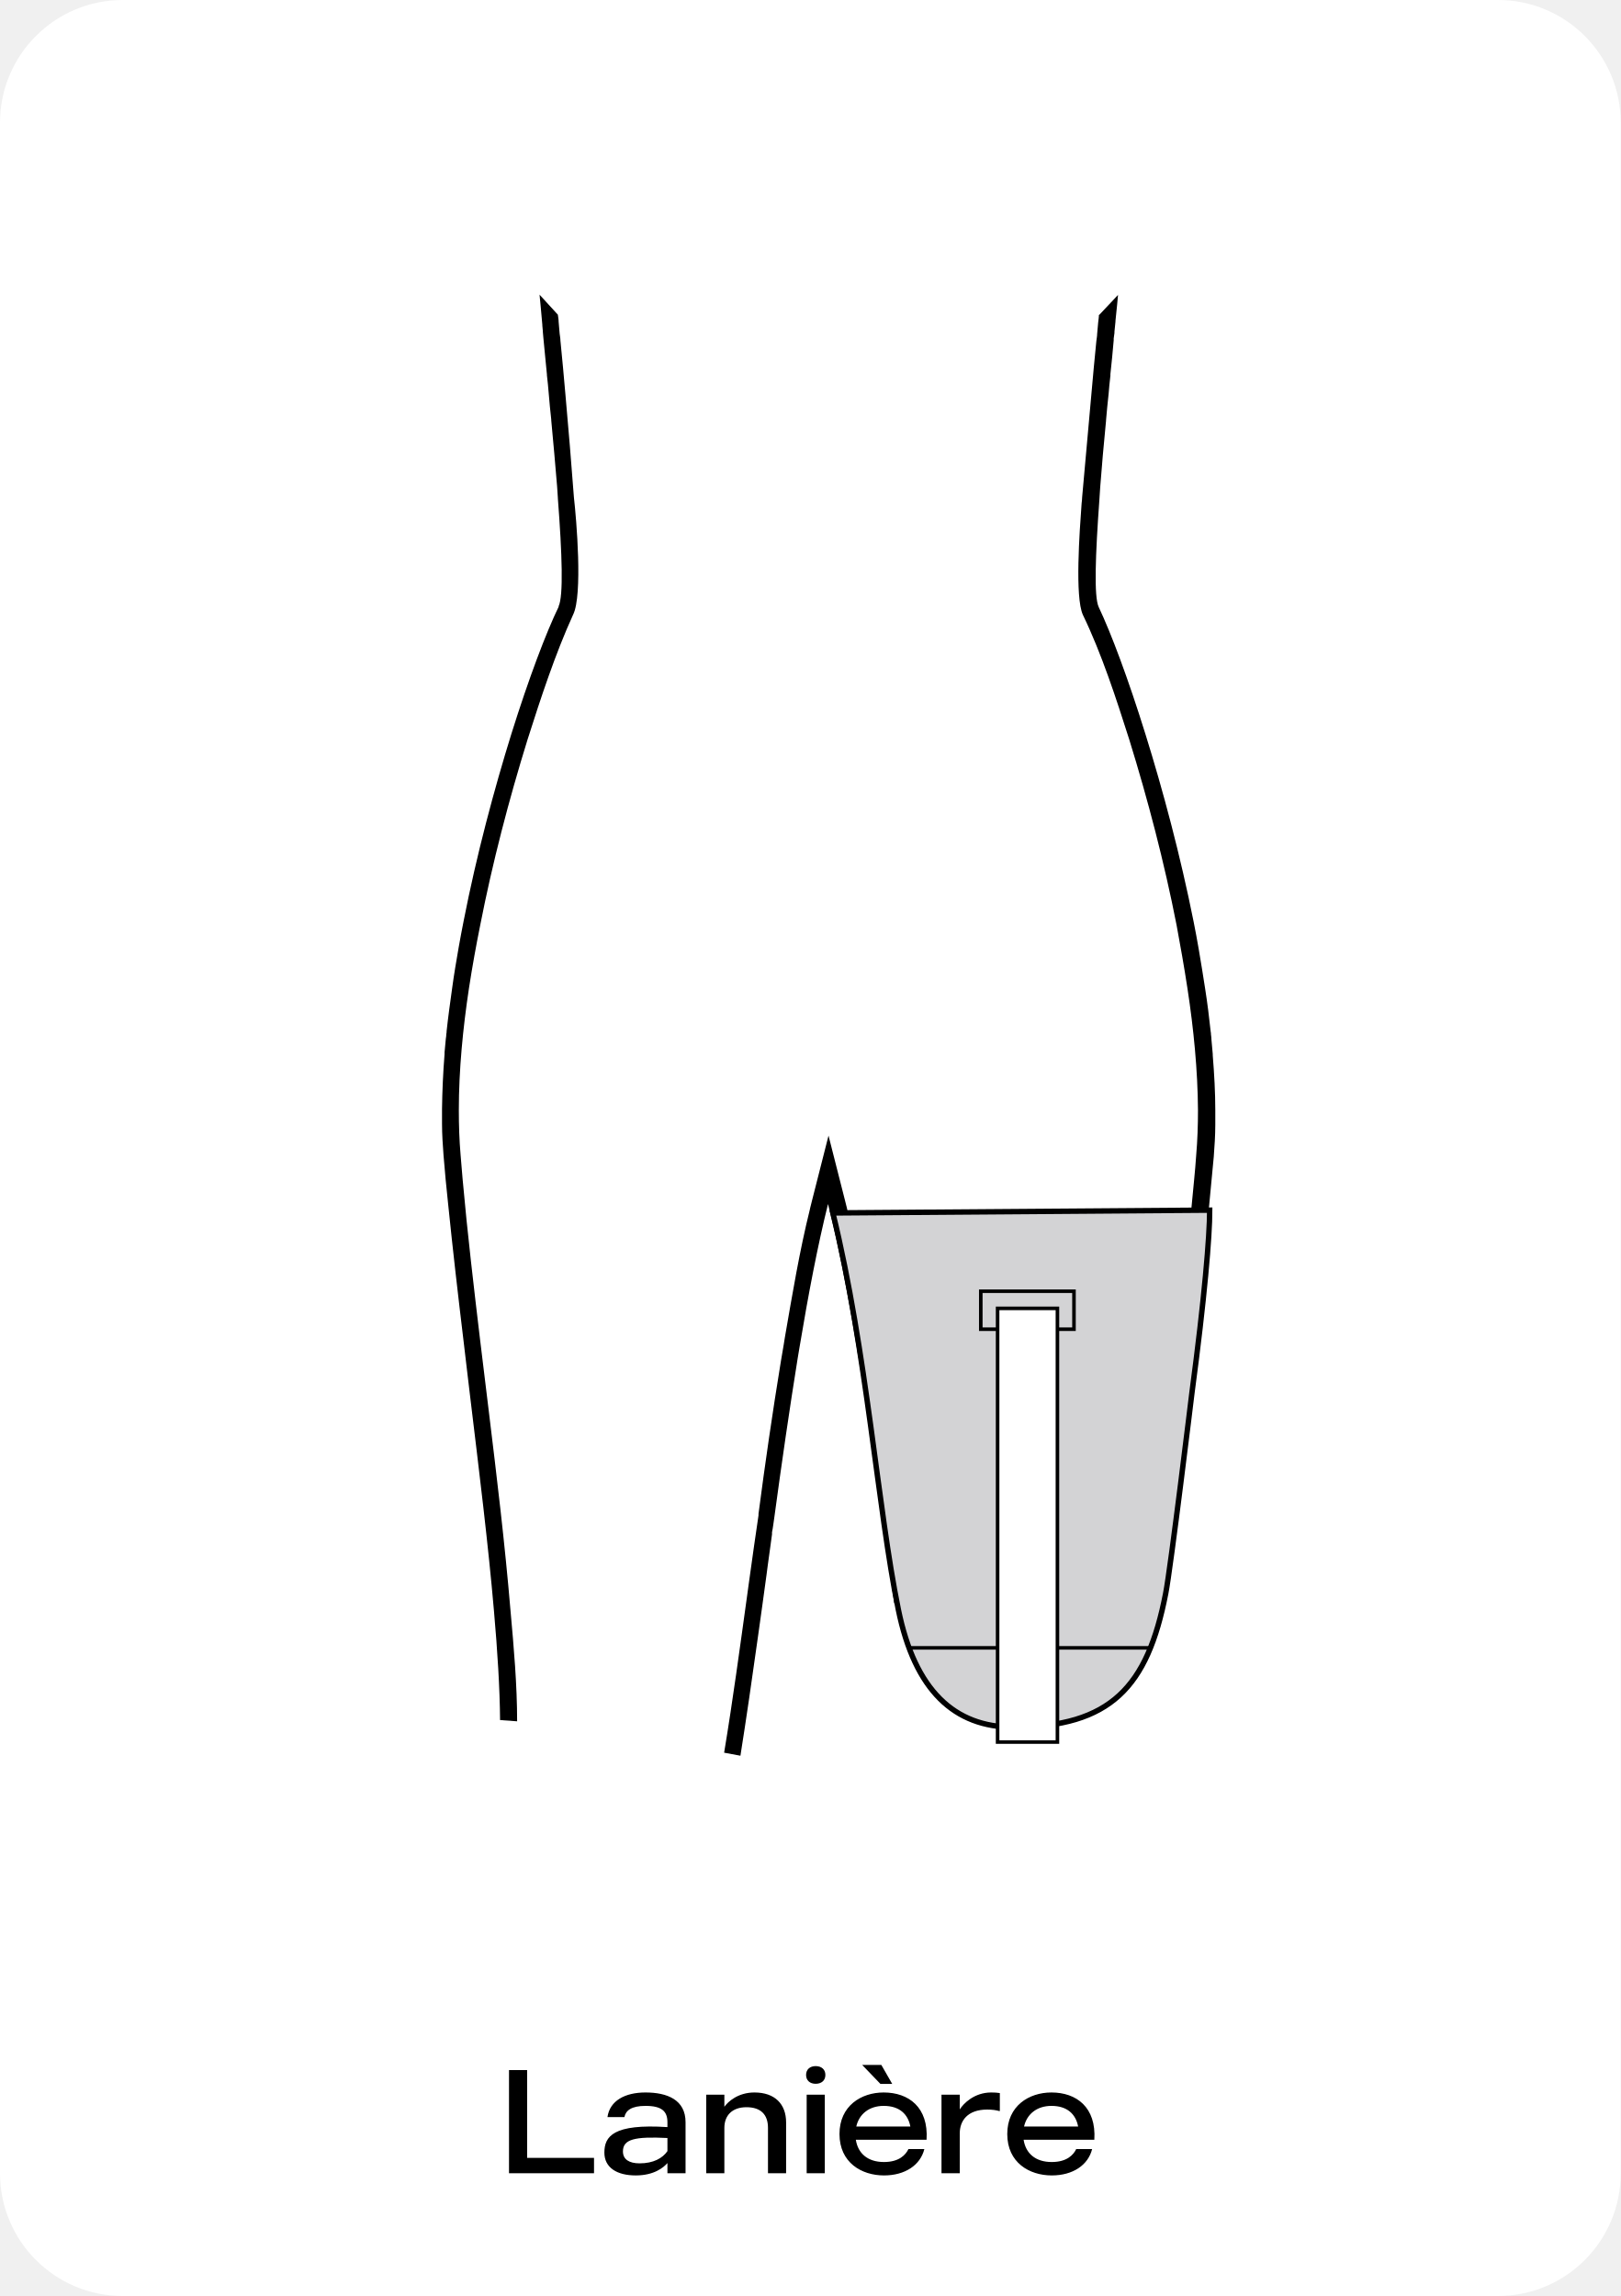
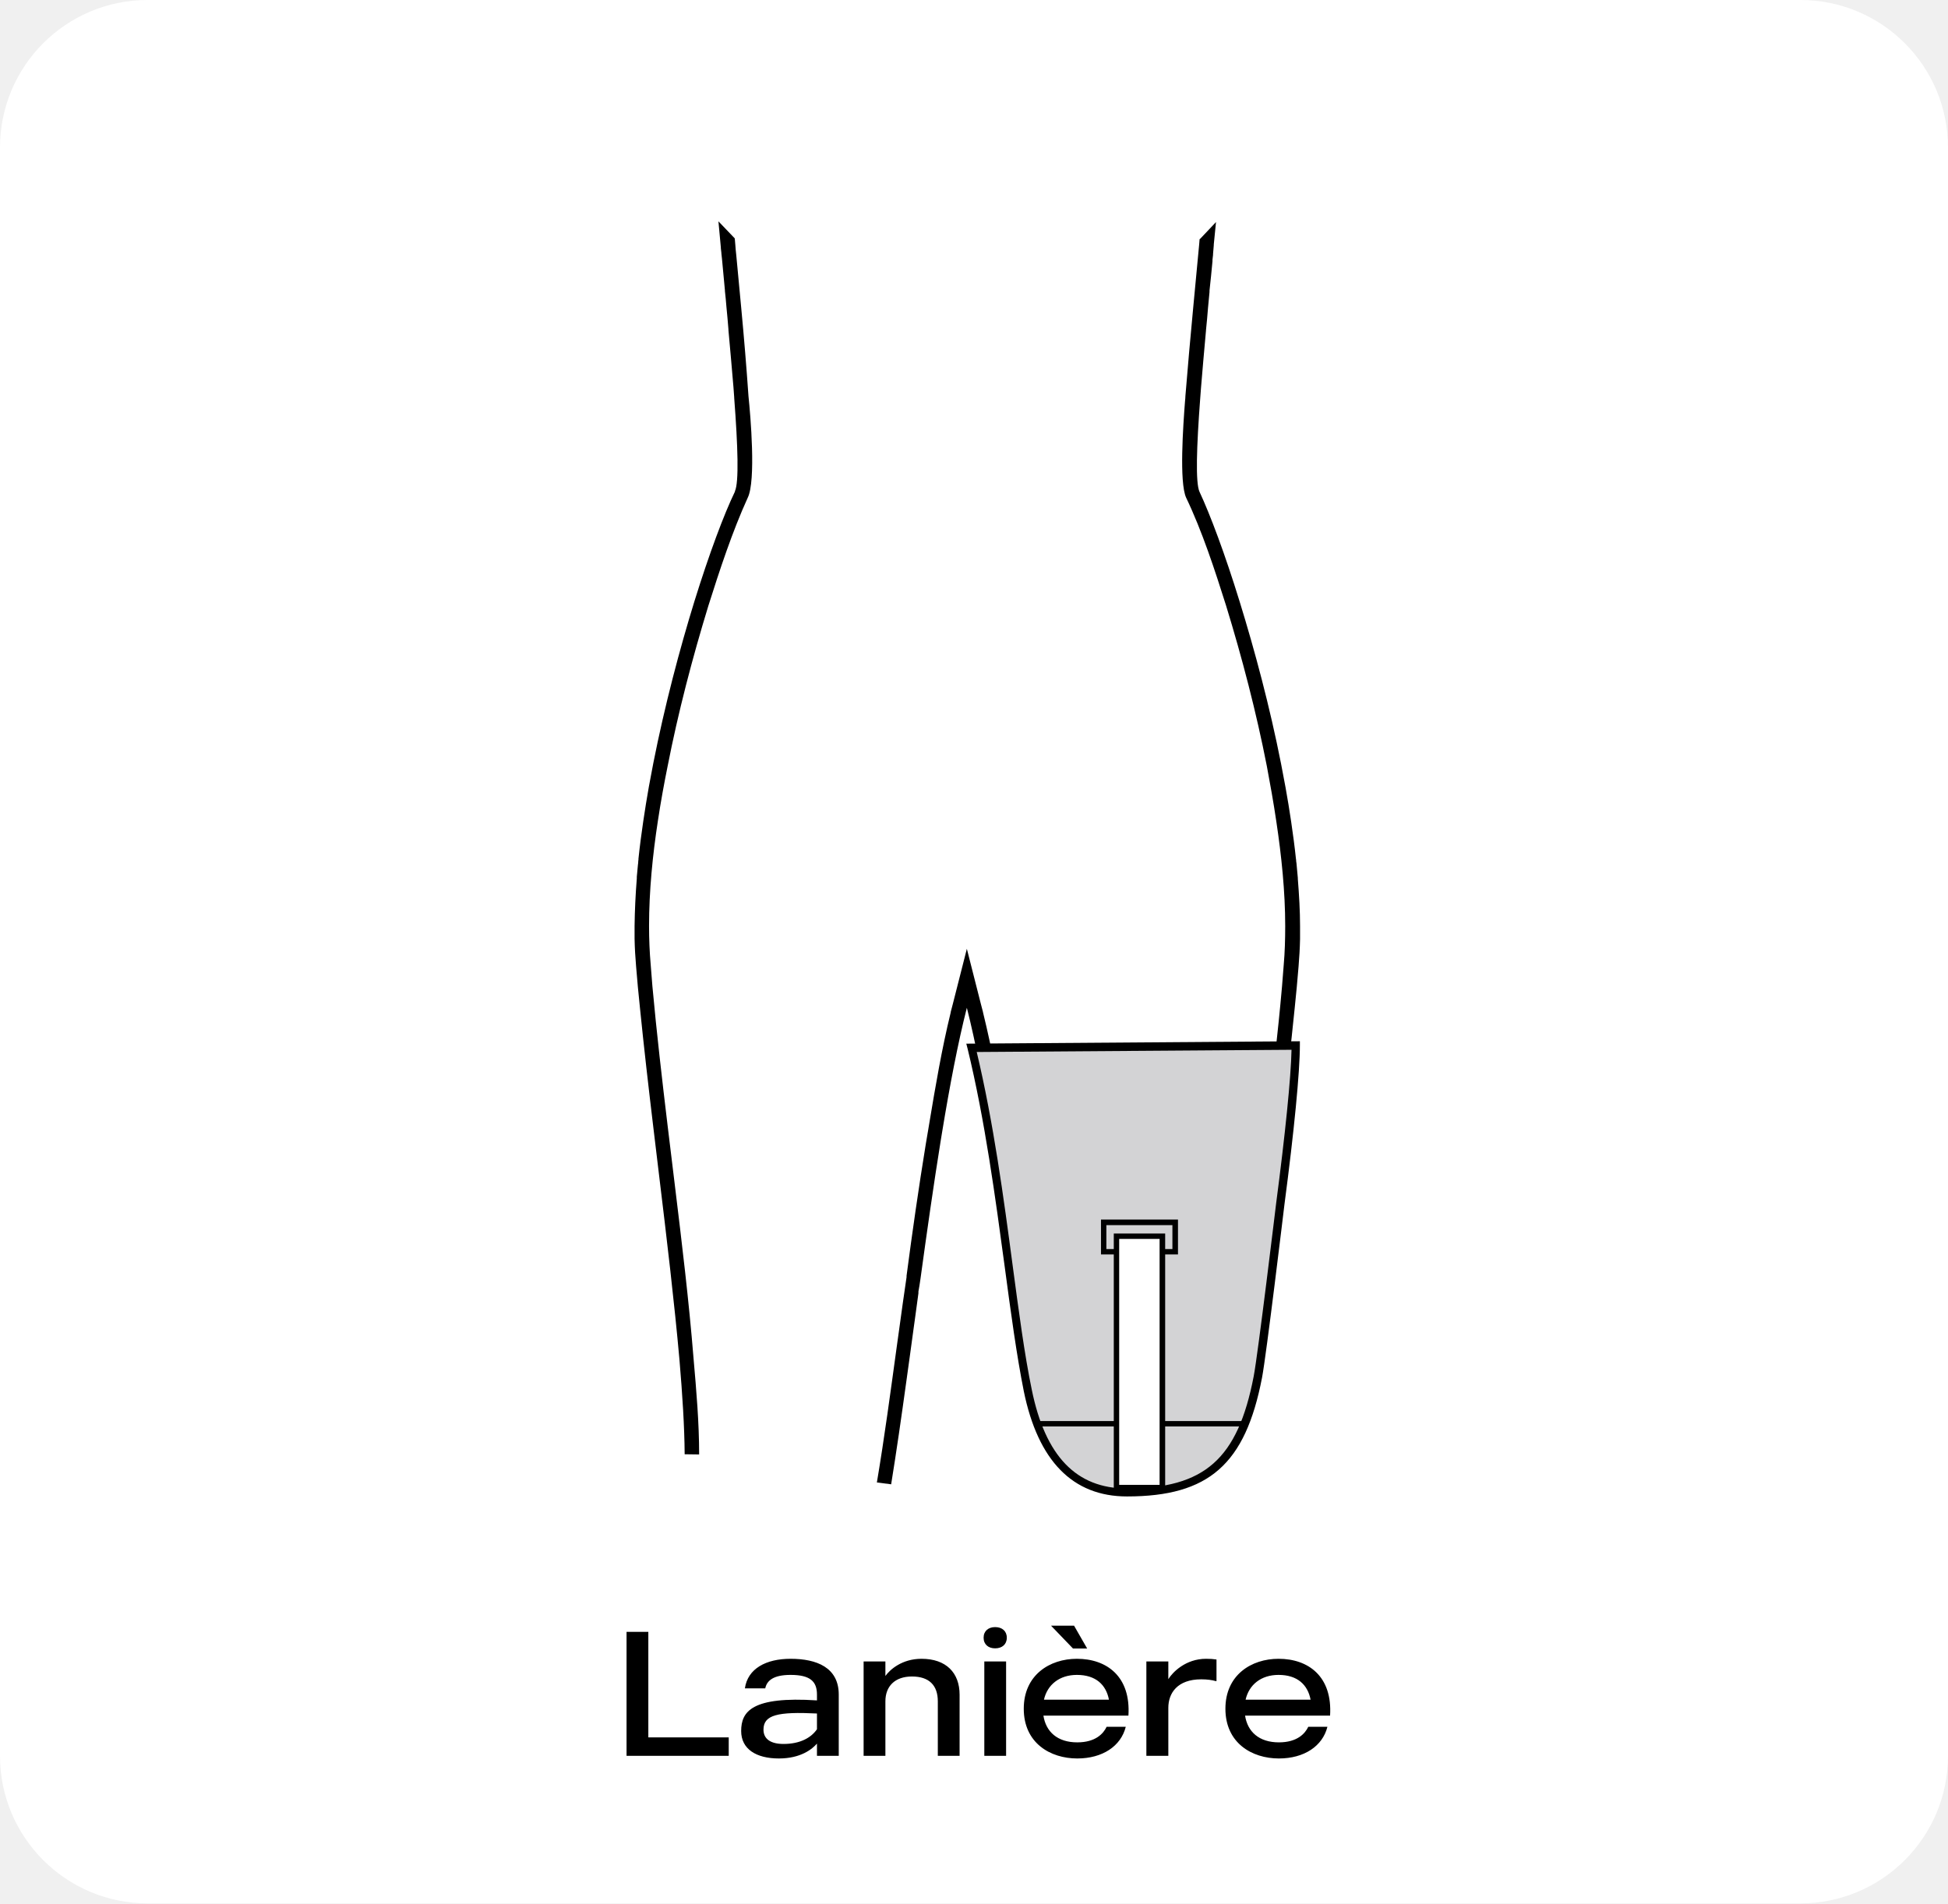
- <svg xmlns="http://www.w3.org/2000/svg" width="132" height="187" viewBox="0 0 132 187" fill="none">
-   <rect width="132" height="187" rx="10" fill="white" />
-   <path d="M48.38 175.752V177H41.456V168.6H42.932V175.752H48.38ZM52.571 170.424C54.335 170.424 55.835 171.012 55.835 172.848V177H54.359V176.172C54.047 176.532 53.279 177.18 51.779 177.18C50.243 177.18 49.223 176.544 49.223 175.32C49.223 174 49.943 172.956 54.359 173.244V172.848C54.359 171.96 53.903 171.516 52.571 171.516C51.431 171.516 50.963 171.888 50.855 172.428H49.475C49.667 171.084 50.915 170.424 52.571 170.424ZM54.359 175.2V174.132C51.695 174 50.735 174.228 50.735 175.224C50.735 175.872 51.239 176.196 52.091 176.196C53.219 176.196 53.963 175.776 54.359 175.2ZM61.444 170.424C63.112 170.424 64.024 171.372 64.024 172.86V177H62.548V173.304C62.548 172.224 61.96 171.624 60.796 171.624C59.632 171.624 58.996 172.296 58.996 173.304V177H57.52V170.604H58.996V171.588C59.296 171.168 60.112 170.424 61.444 170.424ZM65.699 177V170.604H67.175V177H65.699ZM66.431 169.716C65.975 169.716 65.651 169.452 65.651 168.996C65.651 168.54 65.975 168.276 66.431 168.276C66.899 168.276 67.223 168.54 67.223 168.996C67.223 169.452 66.899 169.716 66.431 169.716ZM71.972 170.424C74 170.424 75.632 171.624 75.464 174.276H69.704C69.872 175.368 70.652 176.088 71.996 176.088C73.244 176.088 73.772 175.488 73.988 175.032H75.284C74.96 176.34 73.712 177.18 71.996 177.18C70.172 177.18 68.372 176.136 68.372 173.808C68.372 171.516 70.136 170.424 71.972 170.424ZM69.74 173.196H74.144C73.952 172.188 73.256 171.516 71.972 171.516C70.784 171.516 69.968 172.188 69.74 173.196ZM71.78 168.18L72.668 169.728H71.708L70.22 168.18H71.78ZM80.724 170.424C81.012 170.424 81.18 170.436 81.432 170.472V171.936H81.384C81.132 171.864 80.808 171.816 80.4 171.816C78.78 171.816 78.168 172.752 78.168 173.748V177H76.68V170.604H78.168V171.804C78.456 171.336 79.344 170.424 80.724 170.424ZM85.636 170.424C87.664 170.424 89.296 171.624 89.128 174.276H83.368C83.536 175.368 84.316 176.088 85.66 176.088C86.908 176.088 87.436 175.488 87.652 175.032H88.948C88.624 176.34 87.376 177.18 85.66 177.18C83.836 177.18 82.036 176.136 82.036 173.808C82.036 171.516 83.8 170.424 85.636 170.424ZM83.404 173.196H87.808C87.616 172.188 86.92 171.516 85.636 171.516C84.448 171.516 83.632 172.188 83.404 173.196Z" fill="black" />
-   <g clip-path="url(#clip0_9391_4504)">
-     <rect width="63" height="119" transform="translate(36 24)" fill="white" />
-     <path fill-rule="evenodd" clip-rule="evenodd" d="M60.304 142.997C60.781 139.985 61.258 136.705 61.735 133.28C61.963 131.609 62.212 129.917 62.44 128.184L62.523 127.544C62.648 126.698 62.751 125.832 62.876 124.965V124.8C62.959 124.408 63 123.996 63.062 123.604C63.664 119.148 64.306 114.732 64.97 110.606C65.012 110.317 65.074 110.029 65.115 109.74C65.841 105.387 66.608 101.384 67.438 98.063C68.288 101.384 69.055 105.387 69.781 109.76C69.823 110.029 69.864 110.317 69.926 110.606C70.611 114.753 71.233 119.189 71.855 123.604C71.917 124.016 71.959 124.408 72.021 124.821V124.965C72.166 125.811 72.27 126.637 72.394 127.462L72.519 128.349C72.622 129.092 72.726 129.834 72.83 130.577H74.24C74.198 130.33 74.177 130.103 74.136 129.855C74.053 129.298 73.991 128.741 73.908 128.163C73.68 126.575 73.472 124.986 73.244 123.398V123.274C72.684 119.148 72.104 115.021 71.419 110.854C71.337 110.4 71.274 109.946 71.191 109.513C70.569 105.84 69.885 102.106 68.993 98.475V98.455C68.931 98.207 68.869 97.959 68.806 97.712L67.479 92.492L66.152 97.712C66.09 97.959 66.028 98.207 65.966 98.455V98.475C65.115 101.9 64.535 105.407 63.933 108.873C63.892 109.08 63.871 109.286 63.83 109.513C63.747 109.967 63.684 110.4 63.602 110.854C62.917 115.042 62.316 119.168 61.777 123.294V123.418C61.528 125.069 61.3 126.719 61.072 128.349C61.009 128.844 60.926 129.339 60.864 129.855C60.263 134.188 59.682 138.499 58.977 142.749" fill="black" />
-     <path fill-rule="evenodd" clip-rule="evenodd" d="M89.502 25.63C89.502 25.836 89.461 26.043 89.44 26.269C89.419 26.579 89.378 26.888 89.357 27.198C89.357 27.384 89.316 27.569 89.295 27.755C89.15 29.24 89.005 30.705 88.88 32.191C88.631 34.955 88.382 37.72 88.134 40.505C88.134 40.649 88.113 40.814 88.092 41C87.926 43.269 87.532 48.633 88.196 50.078C89.73 53.255 90.912 56.907 91.97 60.228C93.505 65.18 94.832 70.275 95.827 75.351C96.138 77.022 96.449 78.775 96.719 80.55C97.217 83.809 97.548 87.172 97.569 90.411C97.569 91.649 97.528 92.887 97.424 94.084C97.382 94.744 97.32 95.404 97.258 96.064C96.864 100.479 96.346 104.853 95.827 109.206C95.599 111.208 95.35 113.229 95.101 115.231C94.479 120.347 93.836 125.484 93.359 130.601H94.79C95.246 125.464 95.952 119.687 96.677 113.766C96.864 112.301 97.03 110.836 97.217 109.371C97.673 105.596 98.108 101.8 98.482 98.148C98.606 96.807 98.73 95.507 98.855 94.207C98.917 93.362 98.979 92.495 98.979 91.608C98.979 91.216 98.979 90.803 98.979 90.411C98.979 88.988 98.896 87.482 98.772 85.955V85.852C98.73 85.46 98.71 85.089 98.668 84.697C98.668 84.552 98.647 84.408 98.627 84.243C98.627 84.181 98.627 84.119 98.606 84.036C98.482 82.881 98.336 81.684 98.15 80.508C97.984 79.456 97.818 78.383 97.631 77.311C97.507 76.568 97.362 75.825 97.217 75.082C96.138 69.677 94.707 64.334 93.297 59.816C91.887 55.277 90.498 51.584 89.482 49.438C89.088 48.592 89.212 45.229 89.544 40.629C89.564 40.298 89.585 39.989 89.606 39.68C89.73 38.008 89.896 36.172 90.083 34.254V34.212C90.145 33.511 90.207 32.809 90.29 32.087C90.332 31.592 90.373 31.097 90.436 30.602V30.478C90.539 29.57 90.622 28.642 90.705 27.714V27.569L90.767 27.115V27.074V27.012L90.85 26.187V26.125C90.933 25.424 91.058 24.021 91.058 24.021L89.523 25.651L89.502 25.63ZM42.117 140.194C42.117 137.223 41.848 134.17 41.578 131.178C41.122 125.732 40.459 120.265 39.795 114.818C39.567 112.941 39.339 111.084 39.111 109.206C38.592 104.853 38.074 100.479 37.68 96.064C37.617 95.404 37.576 94.744 37.514 94.084C37.41 92.887 37.369 91.67 37.369 90.411C37.369 87.152 37.7 83.748 38.198 80.467C38.468 78.714 38.779 77.001 39.111 75.351C40.106 70.275 41.433 65.18 42.968 60.228C44.025 56.907 45.228 53.234 46.68 50.057C47.468 48.468 46.949 42.32 46.742 40.505C46.535 37.74 46.306 34.976 46.058 32.211C45.933 30.726 45.788 29.22 45.643 27.734C45.643 27.549 45.601 27.363 45.581 27.177C45.56 26.847 45.518 26.538 45.498 26.207C45.498 26.022 45.456 25.816 45.435 25.63L43.942 24C43.942 24 44.108 25.651 44.17 26.455V26.517L44.212 26.971V27.033L44.254 27.507C44.357 28.518 44.44 29.509 44.544 30.499V30.561C44.606 31.056 44.648 31.551 44.689 32.026C44.751 32.748 44.813 33.47 44.896 34.171V34.233C45.083 36.131 45.228 37.947 45.373 39.618C45.394 39.927 45.415 40.257 45.435 40.546V40.587C45.788 45.188 45.892 48.53 45.498 49.376V49.417C44.461 51.563 43.071 55.235 41.661 59.733C40.251 64.272 38.82 69.595 37.763 75C37.617 75.743 37.472 76.485 37.348 77.207C37.161 78.28 36.975 79.374 36.83 80.447C36.664 81.643 36.498 82.819 36.373 83.995C36.373 84.057 36.373 84.14 36.352 84.201C36.352 84.325 36.332 84.449 36.311 84.593C36.27 84.965 36.249 85.336 36.207 85.707V85.79V85.852C36.083 87.379 36.021 88.885 36 90.308C36 90.721 36 91.113 36 91.525C36 92.413 36.062 93.258 36.124 94.104C36.228 95.404 36.352 96.725 36.498 98.066C36.871 101.717 37.306 105.513 37.763 109.289C37.929 110.754 38.115 112.218 38.281 113.663C39.028 119.852 39.774 125.876 40.23 131.199C40.521 134.5 40.707 137.512 40.728 140.091" fill="black" />
-     <path d="M67.832 98.789C70.611 110.137 71.482 122.866 73.162 131.077C74.51 137.7 77.745 140.671 82.535 140.671C90.457 140.671 93.463 137.39 94.936 129.798C95.35 127.714 97.072 113.479 97.072 113.479C98.109 105.68 98.523 100.688 98.523 98.562L67.832 98.789Z" fill="#D3D3D5" stroke="black" stroke-width="0.44" stroke-miterlimit="10" />
-     <path d="M74.157 134.211H93.712" stroke="black" stroke-width="0.29" stroke-miterlimit="10" />
-     <path d="M87.47 105.164H79.88V108.259H87.47V105.164Z" stroke="black" stroke-width="0.29" stroke-miterlimit="10" />
-     <path d="M86.122 106.562H81.249V141.883H86.122V106.562Z" fill="white" stroke="black" stroke-width="0.29" stroke-miterlimit="10" />
-   </g>
-   <defs>
-     <clipPath id="clip0_9391_4504">
-       <rect width="63" height="119" fill="white" transform="translate(36 24)" />
-     </clipPath>
-   </defs>
+ <svg xmlns="http://www.w3.org/2000/svg" width="132" height="129" viewBox="0 0 132 129" fill="none">
+   <rect width="132" height="129" rx="10" fill="white" />
+   <path d="M49.38 117.752V119H42.456V110.6H43.932V117.752H49.38ZM53.571 112.424C55.335 112.424 56.835 113.012 56.835 114.848V119H55.359V118.172C55.047 118.532 54.279 119.18 52.779 119.18C51.243 119.18 50.223 118.544 50.223 117.32C50.223 116 50.943 114.956 55.359 115.244V114.848C55.359 113.96 54.903 113.516 53.571 113.516C52.431 113.516 51.963 113.888 51.855 114.428H50.475C50.667 113.084 51.915 112.424 53.571 112.424ZM55.359 117.2V116.132C52.695 116 51.735 116.228 51.735 117.224C51.735 117.872 52.239 118.196 53.091 118.196C54.219 118.196 54.963 117.776 55.359 117.2ZM62.444 112.424C64.112 112.424 65.024 113.372 65.024 114.86V119H63.548V115.304C63.548 114.224 62.96 113.624 61.796 113.624C60.632 113.624 59.996 114.296 59.996 115.304V119H58.52V112.604H59.996V113.588C60.296 113.168 61.112 112.424 62.444 112.424ZM66.699 119V112.604H68.175V119H66.699ZM67.431 111.716C66.975 111.716 66.651 111.452 66.651 110.996C66.651 110.54 66.975 110.276 67.431 110.276C67.899 110.276 68.223 110.54 68.223 110.996C68.223 111.452 67.899 111.716 67.431 111.716ZM72.972 112.424C75 112.424 76.632 113.624 76.464 116.276H70.704C70.872 117.368 71.652 118.088 72.996 118.088C74.244 118.088 74.772 117.488 74.988 117.032H76.284C75.96 118.34 74.712 119.18 72.996 119.18C71.172 119.18 69.372 118.136 69.372 115.808C69.372 113.516 71.136 112.424 72.972 112.424ZM70.74 115.196H75.144C74.952 114.188 74.256 113.516 72.972 113.516C71.784 113.516 70.968 114.188 70.74 115.196ZM72.78 110.18L73.668 111.728H72.708L71.22 110.18H72.78ZM81.724 112.424C82.012 112.424 82.18 112.436 82.432 112.472V113.936H82.384C82.132 113.864 81.808 113.816 81.4 113.816C79.78 113.816 79.168 114.752 79.168 115.748V119H77.68V112.604H79.168V113.804C79.456 113.336 80.344 112.424 81.724 112.424ZM86.636 112.424C88.664 112.424 90.296 113.624 90.128 116.276H84.368C84.536 117.368 85.316 118.088 86.66 118.088C87.908 118.088 88.436 117.488 88.652 117.032H89.948C89.624 118.34 88.376 119.18 86.66 119.18C84.836 119.18 83.036 118.136 83.036 115.808C83.036 113.516 84.8 112.424 86.636 112.424ZM84.404 115.196H88.808C88.616 114.188 87.92 113.516 86.636 113.516C85.448 113.516 84.632 114.188 84.404 115.196Z" fill="black" />
+   <path fill-rule="evenodd" clip-rule="evenodd" d="M60.386 100.598C60.739 98.424 61.078 96.06 61.417 93.609C61.581 92.402 61.757 91.182 61.92 89.95L61.983 89.498C62.071 88.882 62.147 88.266 62.234 87.65V87.537C62.285 87.248 62.335 86.958 62.373 86.669C62.813 83.463 63.265 80.283 63.743 77.316C63.781 77.102 63.806 76.901 63.844 76.7C64.359 73.57 64.912 70.678 65.516 68.302C66.119 70.691 66.672 73.57 67.188 76.713C67.225 76.914 67.251 77.115 67.288 77.316C67.766 80.296 68.231 83.489 68.671 86.669C68.709 86.971 68.746 87.26 68.784 87.537V87.65C68.885 88.253 68.96 88.857 69.048 89.448L69.136 90.089C69.212 90.629 69.287 91.157 69.362 91.685H70.368C70.343 91.509 70.318 91.346 70.293 91.17C70.242 90.767 70.18 90.365 70.129 89.963C69.978 88.819 69.815 87.675 69.652 86.543V86.456C69.262 83.489 68.835 80.522 68.344 77.517C68.294 77.19 68.244 76.876 68.181 76.549C67.741 73.909 67.251 71.219 66.609 68.604V68.591C66.559 68.415 66.521 68.24 66.471 68.064L65.516 64.305L64.56 68.064C64.51 68.24 64.472 68.415 64.422 68.591V68.617C63.819 71.081 63.391 73.608 62.976 76.097C62.951 76.248 62.926 76.398 62.901 76.549C62.85 76.876 62.788 77.19 62.737 77.517C62.247 80.522 61.82 83.501 61.43 86.468V86.556C61.254 87.738 61.09 88.919 60.927 90.114C60.877 90.478 60.827 90.83 60.776 91.195C60.349 94.3 59.934 97.418 59.419 100.473" fill="black" />
+   <path fill-rule="evenodd" clip-rule="evenodd" d="M81.293 16.144C81.28 16.295 81.267 16.446 81.255 16.597C81.23 16.823 81.217 17.037 81.192 17.263C81.179 17.401 81.167 17.539 81.154 17.665C81.054 18.734 80.953 19.79 80.853 20.858C80.664 22.845 80.488 24.843 80.325 26.842C80.325 26.943 80.312 27.056 80.299 27.194C80.174 28.829 79.897 32.688 80.375 33.731C81.469 36.019 82.323 38.647 83.078 41.035C84.171 44.593 85.127 48.264 85.843 51.922C86.07 53.129 86.296 54.386 86.485 55.669C86.837 58.007 87.088 60.433 87.088 62.759C87.088 63.651 87.063 64.544 86.987 65.399C86.95 65.877 86.912 66.354 86.874 66.832C86.598 70 86.221 73.143 85.856 76.286C85.68 77.731 85.504 79.177 85.328 80.623C84.875 84.306 84.423 87.99 84.083 91.686H85.102C85.441 87.99 85.931 83.829 86.447 79.579C86.573 78.523 86.698 77.467 86.824 76.411C87.151 73.683 87.465 70.968 87.729 68.341C87.83 67.385 87.918 66.43 87.993 65.499C88.043 64.896 88.081 64.267 88.094 63.639C88.094 63.35 88.094 63.061 88.094 62.771C88.094 61.741 88.031 60.672 87.943 59.566V59.503C87.918 59.226 87.893 58.95 87.867 58.673C87.867 58.573 87.842 58.459 87.83 58.359C87.83 58.309 87.83 58.258 87.817 58.221C87.729 57.378 87.616 56.536 87.49 55.681C87.377 54.914 87.251 54.147 87.113 53.381C87.013 52.853 86.912 52.312 86.811 51.784C86.045 47.887 85.014 44.053 84.008 40.797C83.002 37.528 81.997 34.863 81.28 33.329C81.003 32.726 81.079 30.312 81.33 26.981C81.343 26.742 81.368 26.528 81.381 26.302C81.481 25.095 81.594 23.775 81.72 22.405V22.379C81.77 21.877 81.821 21.374 81.858 20.858C81.896 20.506 81.921 20.142 81.959 19.79V19.689C82.034 19.035 82.097 18.369 82.16 17.703V17.602L82.198 17.275V17.25V17.213L82.248 16.622V16.571C82.298 16.069 82.399 15.05 82.399 15.05L81.293 16.219V16.144ZM47.375 98.575C47.375 96.425 47.186 94.238 46.998 92.088C46.683 88.166 46.206 84.243 45.728 80.321C45.565 78.976 45.401 77.631 45.238 76.286C44.861 73.143 44.496 70 44.207 66.832C44.169 66.354 44.131 65.877 44.094 65.399C44.018 64.544 43.981 63.664 43.981 62.759C43.981 60.408 44.219 57.969 44.584 55.606C44.773 54.349 44.999 53.117 45.238 51.935C45.954 48.277 46.91 44.618 48.003 41.048C48.758 38.659 49.625 36.019 50.669 33.731C51.234 32.587 50.857 28.175 50.719 26.855C50.581 24.869 50.417 22.882 50.229 20.896C50.128 19.827 50.027 18.746 49.927 17.678C49.914 17.539 49.902 17.401 49.889 17.275C49.864 17.049 49.839 16.81 49.826 16.584C49.814 16.446 49.801 16.307 49.789 16.157L48.682 15C48.682 15 48.795 16.182 48.846 16.773V16.823L48.883 17.15V17.187L48.921 17.527C48.984 18.256 49.059 18.973 49.122 19.677V19.727C49.16 20.079 49.198 20.431 49.223 20.783C49.273 21.311 49.323 21.814 49.361 22.329V22.379C49.487 23.75 49.6 25.057 49.701 26.251C49.713 26.478 49.738 26.704 49.751 26.93V26.968C50.002 30.274 50.078 32.675 49.801 33.291V33.317C49.059 34.85 48.066 37.503 47.061 40.734C46.055 43.99 45.037 47.837 44.27 51.721C44.169 52.262 44.069 52.79 43.968 53.318C43.83 54.097 43.704 54.877 43.591 55.643C43.465 56.498 43.352 57.353 43.264 58.195C43.264 58.246 43.264 58.296 43.251 58.346C43.251 58.434 43.239 58.535 43.226 58.623C43.201 58.899 43.176 59.163 43.151 59.427V59.49V59.541C43.063 60.647 43.013 61.715 43 62.759C43 63.048 43 63.35 43 63.626C43.013 64.267 43.05 64.883 43.101 65.474C43.176 66.417 43.264 67.36 43.365 68.315C43.629 70.943 43.943 73.671 44.27 76.399C44.395 77.455 44.521 78.498 44.647 79.542C45.187 83.992 45.703 88.342 46.042 92.163C46.243 94.539 46.382 96.702 46.394 98.562" fill="black" />
+   <path d="M65.83 71.007C67.829 79.179 68.445 88.331 69.64 94.239C70.608 99.004 72.921 101.141 76.353 101.141C82.035 101.141 84.172 98.778 85.228 93.322C85.517 91.813 86.749 81.58 86.749 81.58C87.491 75.973 87.793 72.377 87.793 70.844L65.818 70.995L65.83 71.007Z" fill="#D3D3D5" />
+   <path d="M76.365 101.421C72.694 101.421 70.343 99.019 69.375 94.293C68.897 91.904 68.495 88.962 68.08 85.845C67.452 81.206 66.748 75.938 65.566 71.073L65.478 70.734L88.082 70.57V70.847C88.082 72.645 87.692 76.668 87.038 81.621C86.988 82.035 85.806 91.879 85.517 93.375C84.385 99.246 81.909 101.421 76.365 101.421ZM66.182 71.287C67.326 76.089 68.017 81.231 68.621 85.782C69.036 88.887 69.425 91.829 69.916 94.192C70.834 98.693 72.933 100.88 76.352 100.88C81.62 100.88 83.87 98.894 84.951 93.287C85.24 91.803 86.46 81.671 86.472 81.57C87.088 76.881 87.478 73.034 87.516 71.149L66.182 71.299V71.287Z" fill="black" />
+   <path d="M84.21 96.312H70.218V96.677H84.21V96.312Z" fill="black" />
+   <path d="M79.822 85.02H74.605V82.656H79.822V85.02ZM74.969 84.655H79.445V83.033H74.969V84.655Z" fill="black" />
+   <path d="M78.766 83.789H75.648V100.823H78.766V83.789Z" fill="white" />
+   <path d="M78.954 101.013H75.472V83.602H78.954V101.013ZM75.837 100.636H78.577V83.966H75.837V100.636Z" fill="black" />
</svg>
